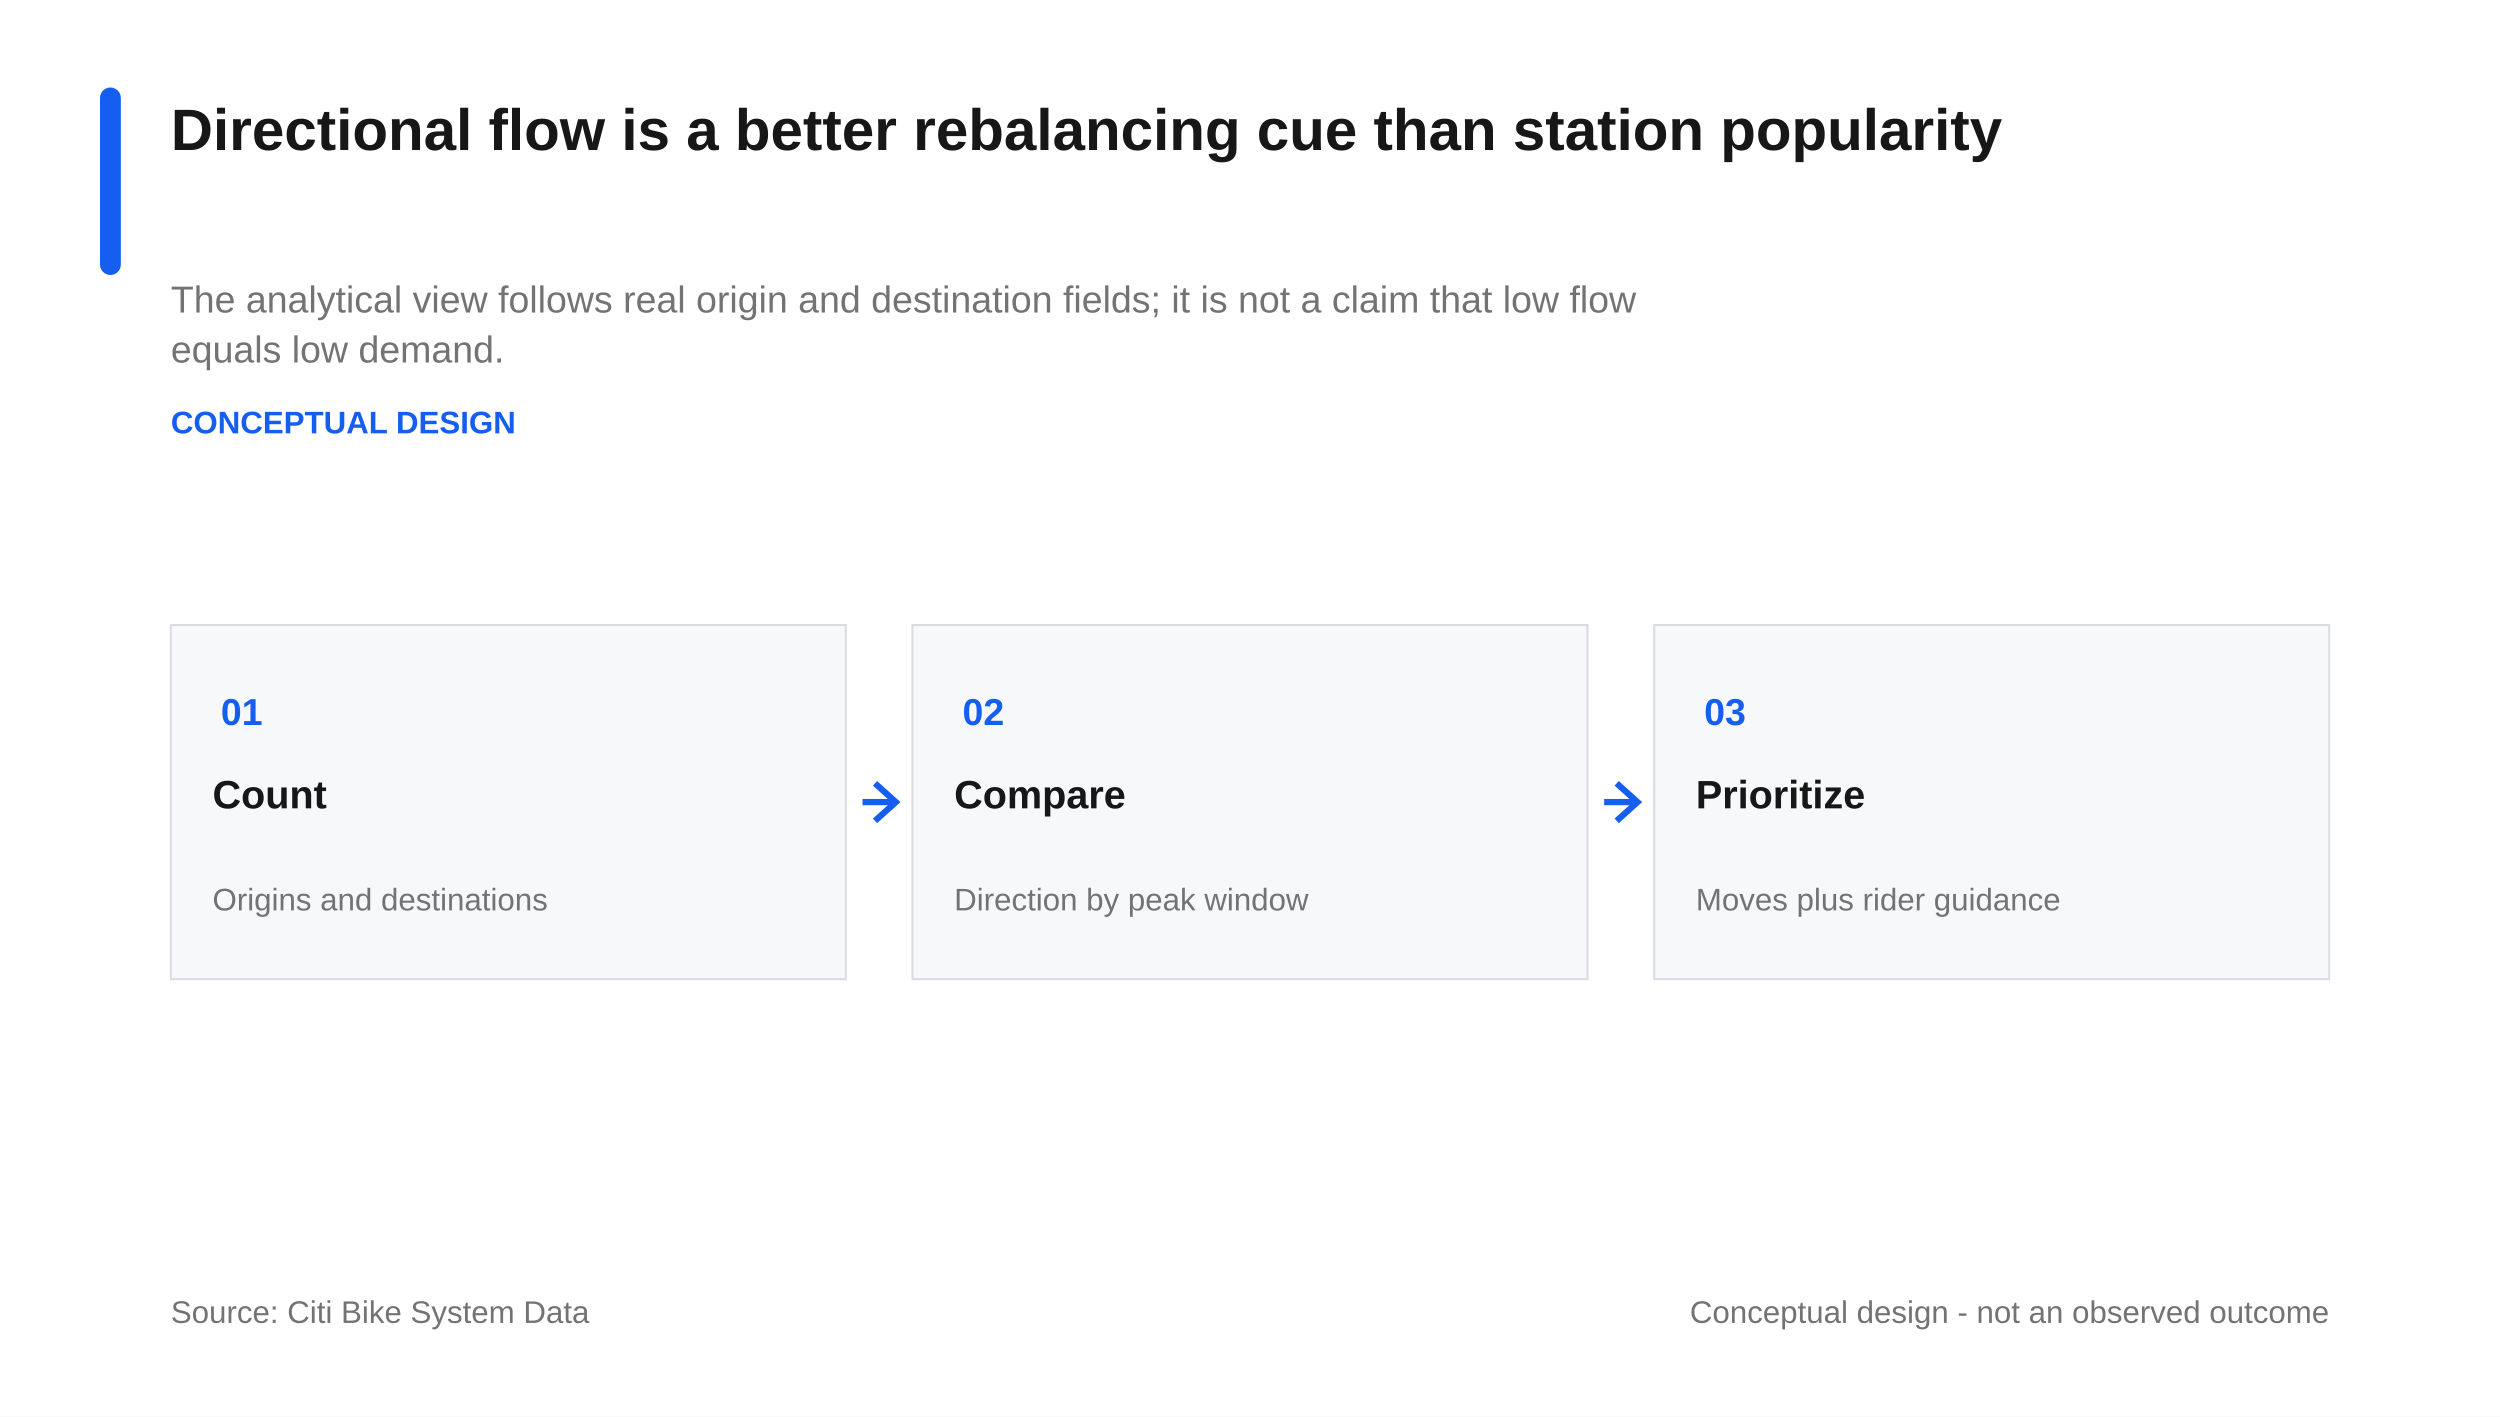
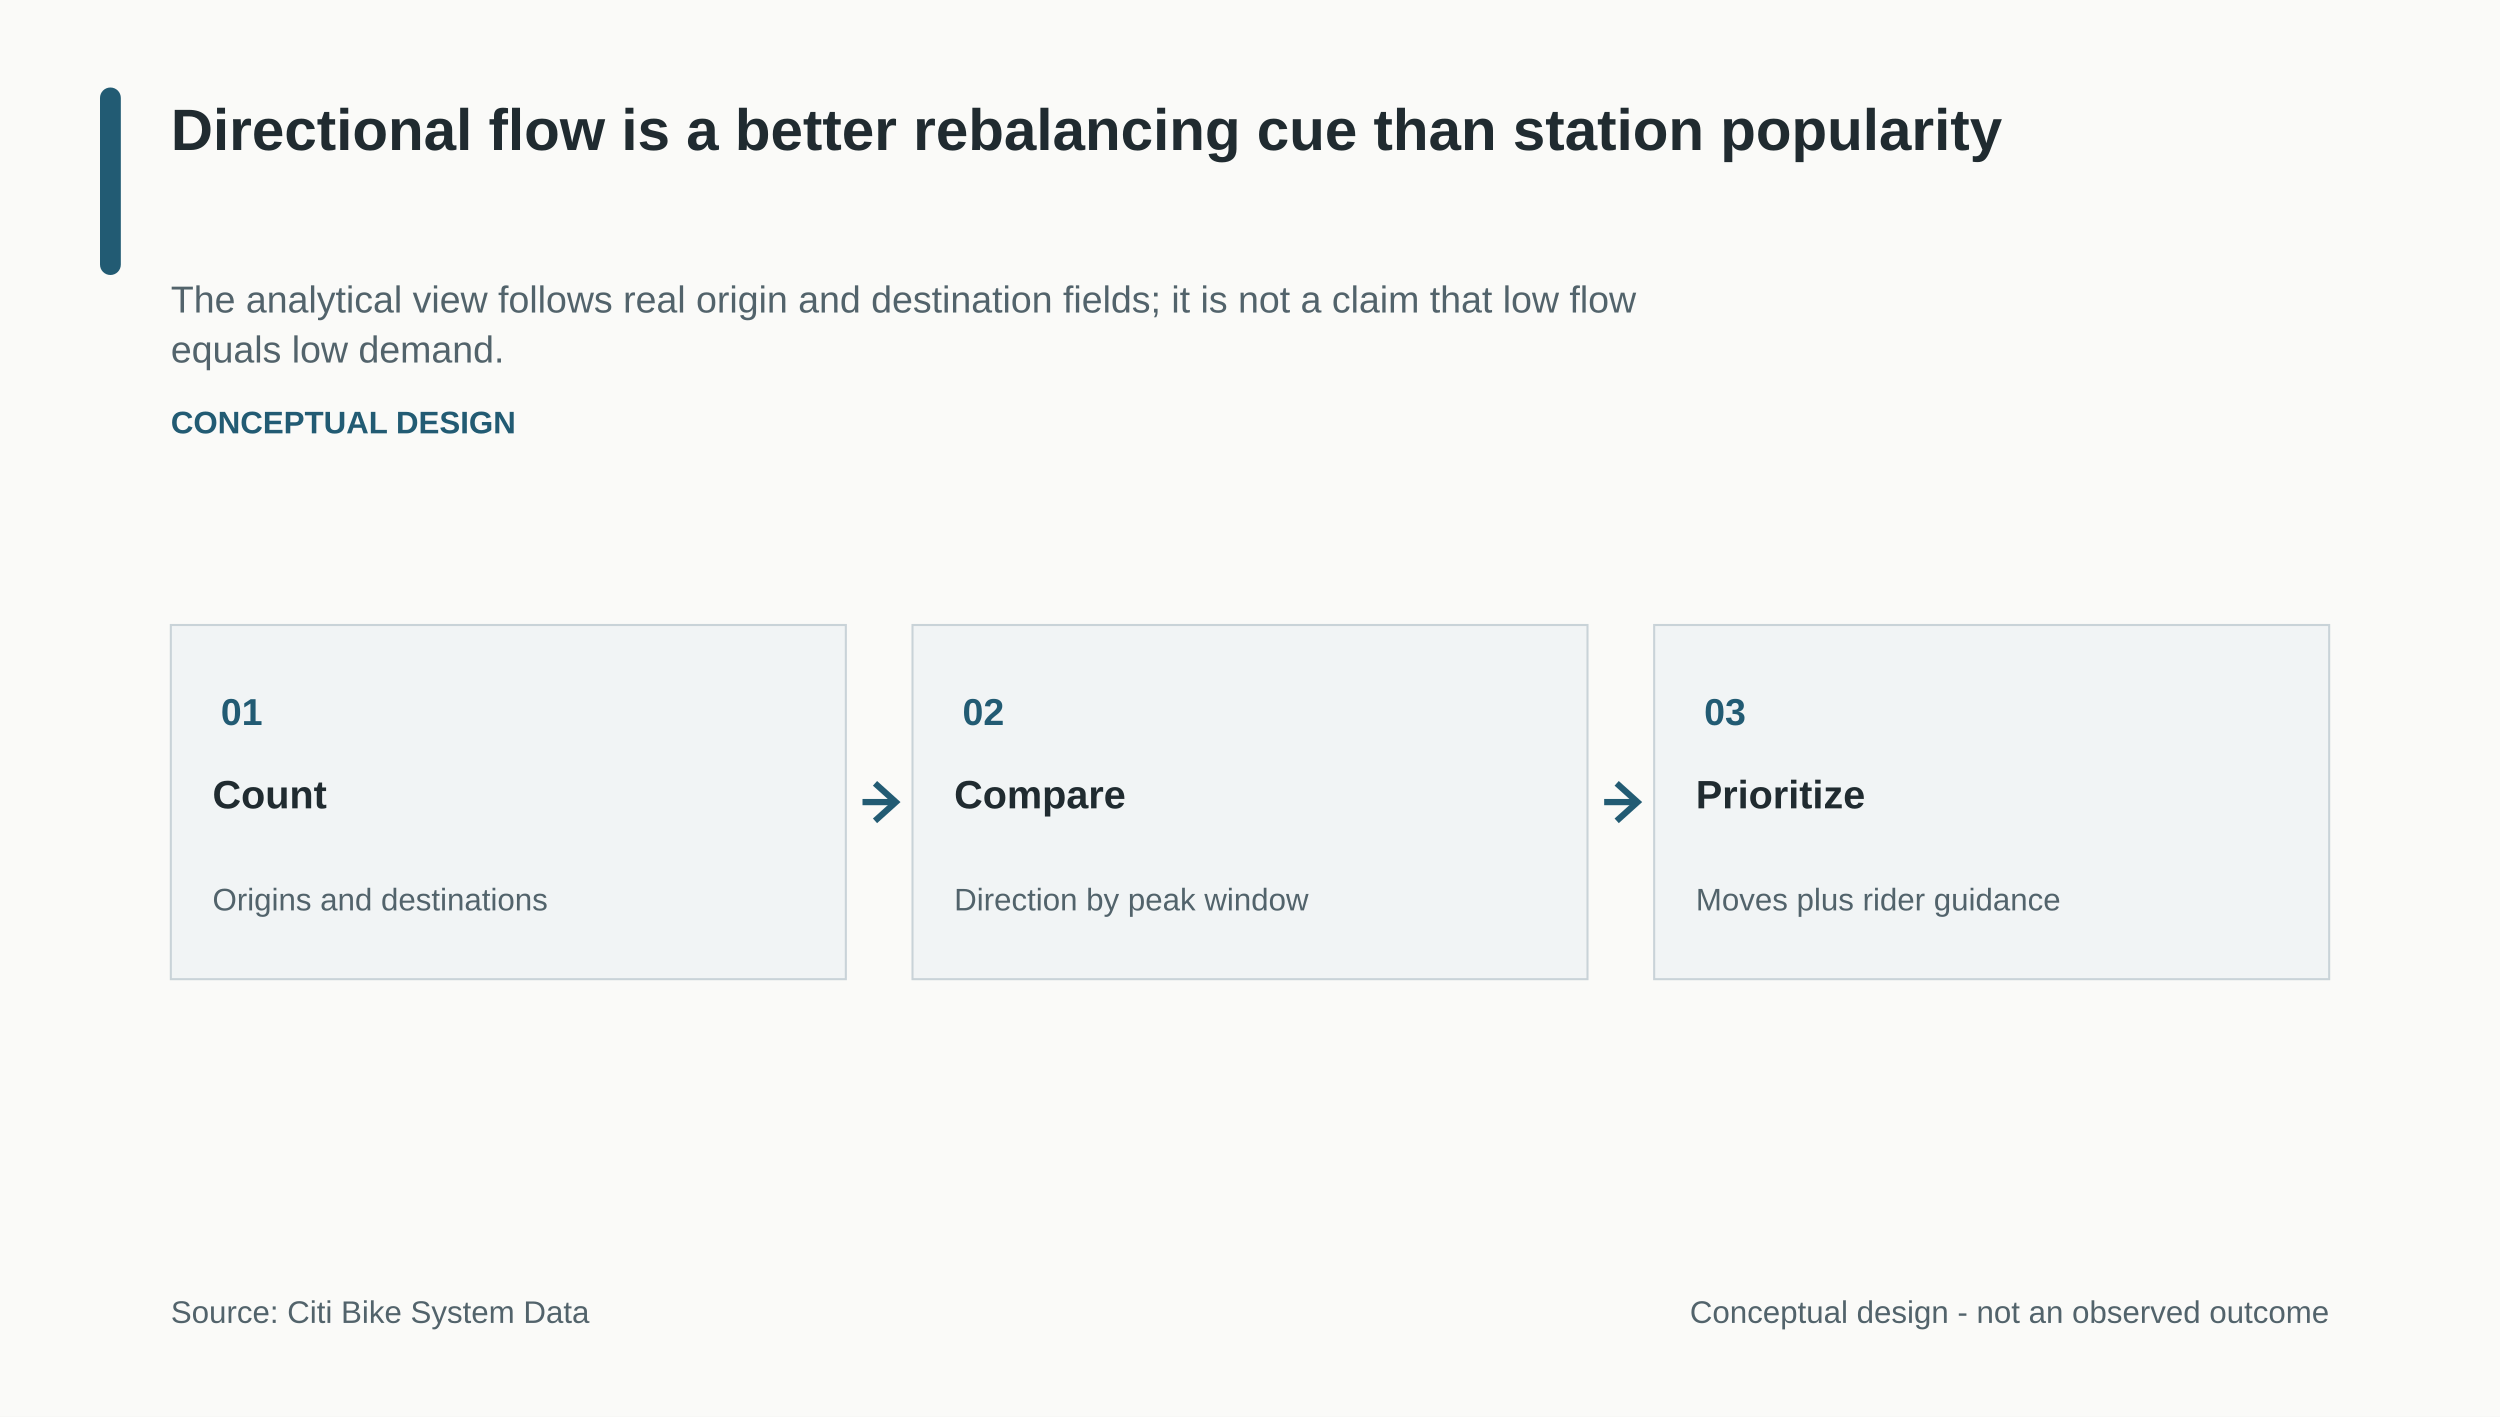
<svg xmlns="http://www.w3.org/2000/svg" width="1200" height="680" viewBox="0 0 1200 680" role="img" aria-labelledby="title desc">
-   <rect width="1200" height="680" fill="#ffffff" />
-   <rect x="48" y="42" width="10" height="90" rx="5" fill="#155eef" />
-   <text x="82" y="72" fill="#171717" font-family="Arial, sans-serif" font-size="28px" font-weight="700" text-anchor="start">Directional flow is a better rebalancing cue than station popularity</text>
-   <text x="82" y="150" fill="#737373" font-family="Arial, sans-serif" font-size="18px" font-weight="400" text-anchor="start">The analytical view follows real origin and destination fields; it is not a claim that low flow</text>
-   <text x="82" y="174" fill="#737373" font-family="Arial, sans-serif" font-size="18px" font-weight="400" text-anchor="start">equals low demand.</text>
-   <text x="82" y="208" fill="#155eef" font-family="Arial, sans-serif" font-size="15px" font-weight="700" text-anchor="start">CONCEPTUAL DESIGN</text>
-   <rect x="82.0" y="300" width="324.0" height="170" fill="#f7f8fa" stroke="#d9dde3" />
-   <text x="106.0" y="348" fill="#155eef" font-family="Arial, sans-serif" font-size="18px" font-weight="700" text-anchor="start">01</text>
-   <text x="102.0" y="388" fill="#171717" font-family="Arial, sans-serif" font-size="19px" font-weight="700" text-anchor="start">Count</text>
-   <text x="102.0" y="437" fill="#737373" font-family="Arial, sans-serif" font-size="15px" font-weight="400" text-anchor="start">Origins and destinations</text>
-   <line x1="414.0" y1="385" x2="430.0" y2="385" stroke="#155eef" stroke-width="3" />
-   <path d="M 420.0 376 L 430.0 385 L 420.0 394" fill="none" stroke="#155eef" stroke-width="3" />
-   <rect x="438.0" y="300" width="324.0" height="170" fill="#f7f8fa" stroke="#d9dde3" />
-   <text x="462.0" y="348" fill="#155eef" font-family="Arial, sans-serif" font-size="18px" font-weight="700" text-anchor="start">02</text>
-   <text x="458.0" y="388" fill="#171717" font-family="Arial, sans-serif" font-size="19px" font-weight="700" text-anchor="start">Compare</text>
-   <text x="458.0" y="437" fill="#737373" font-family="Arial, sans-serif" font-size="15px" font-weight="400" text-anchor="start">Direction by peak window</text>
-   <line x1="770.0" y1="385" x2="786.0" y2="385" stroke="#155eef" stroke-width="3" />
-   <path d="M 776.0 376 L 786.0 385 L 776.0 394" fill="none" stroke="#155eef" stroke-width="3" />
-   <rect x="794.0" y="300" width="324.0" height="170" fill="#f7f8fa" stroke="#d9dde3" />
-   <text x="818.0" y="348" fill="#155eef" font-family="Arial, sans-serif" font-size="18px" font-weight="700" text-anchor="start">03</text>
-   <text x="814.0" y="388" fill="#171717" font-family="Arial, sans-serif" font-size="19px" font-weight="700" text-anchor="start">Prioritize</text>
-   <text x="814.0" y="437" fill="#737373" font-family="Arial, sans-serif" font-size="15px" font-weight="400" text-anchor="start">Moves plus rider guidance</text>
-   <text x="82" y="635" fill="#737373" font-family="Arial, sans-serif" font-size="15px" font-weight="400" text-anchor="start">Source: Citi Bike System Data</text>
-   <text x="1118" y="635" fill="#737373" font-family="Arial, sans-serif" font-size="15px" font-weight="400" text-anchor="end">Conceptual design - not an observed outcome</text>
+   <rect width="1200" height="680" fill="#FAFAF8" />
+   <rect x="48" y="42" width="10" height="90" rx="5" fill="#225B73" />
+   <text x="82" y="72" fill="#202B30" font-family="Arial, sans-serif" font-size="28px" font-weight="700" text-anchor="start">Directional flow is a better rebalancing cue than station popularity</text>
+   <text x="82" y="150" fill="#52636B" font-family="Arial, sans-serif" font-size="18px" font-weight="400" text-anchor="start">The analytical view follows real origin and destination fields; it is not a claim that low flow</text>
+   <text x="82" y="174" fill="#52636B" font-family="Arial, sans-serif" font-size="18px" font-weight="400" text-anchor="start">equals low demand.</text>
+   <text x="82" y="208" fill="#225B73" font-family="Arial, sans-serif" font-size="15px" font-weight="700" text-anchor="start">CONCEPTUAL DESIGN</text>
+   <rect x="82.0" y="300" width="324.0" height="170" fill="#F1F4F5" stroke="#C9D3D8" />
+   <text x="106.0" y="348" fill="#225B73" font-family="Arial, sans-serif" font-size="18px" font-weight="700" text-anchor="start">01</text>
+   <text x="102.0" y="388" fill="#202B30" font-family="Arial, sans-serif" font-size="19px" font-weight="700" text-anchor="start">Count</text>
+   <text x="102.0" y="437" fill="#52636B" font-family="Arial, sans-serif" font-size="15px" font-weight="400" text-anchor="start">Origins and destinations</text>
+   <line x1="414.0" y1="385" x2="430.0" y2="385" stroke="#225B73" stroke-width="3" />
+   <path d="M 420.0 376 L 430.0 385 L 420.0 394" fill="none" stroke="#225B73" stroke-width="3" />
+   <rect x="438.0" y="300" width="324.0" height="170" fill="#F1F4F5" stroke="#C9D3D8" />
+   <text x="462.0" y="348" fill="#225B73" font-family="Arial, sans-serif" font-size="18px" font-weight="700" text-anchor="start">02</text>
+   <text x="458.0" y="388" fill="#202B30" font-family="Arial, sans-serif" font-size="19px" font-weight="700" text-anchor="start">Compare</text>
+   <text x="458.0" y="437" fill="#52636B" font-family="Arial, sans-serif" font-size="15px" font-weight="400" text-anchor="start">Direction by peak window</text>
+   <line x1="770.0" y1="385" x2="786.0" y2="385" stroke="#225B73" stroke-width="3" />
+   <path d="M 776.0 376 L 786.0 385 L 776.0 394" fill="none" stroke="#225B73" stroke-width="3" />
+   <rect x="794.0" y="300" width="324.0" height="170" fill="#F1F4F5" stroke="#C9D3D8" />
+   <text x="818.0" y="348" fill="#225B73" font-family="Arial, sans-serif" font-size="18px" font-weight="700" text-anchor="start">03</text>
+   <text x="814.0" y="388" fill="#202B30" font-family="Arial, sans-serif" font-size="19px" font-weight="700" text-anchor="start">Prioritize</text>
+   <text x="814.0" y="437" fill="#52636B" font-family="Arial, sans-serif" font-size="15px" font-weight="400" text-anchor="start">Moves plus rider guidance</text>
+   <text x="82" y="635" fill="#52636B" font-family="Arial, sans-serif" font-size="15px" font-weight="400" text-anchor="start">Source: Citi Bike System Data</text>
+   <text x="1118" y="635" fill="#52636B" font-family="Arial, sans-serif" font-size="15px" font-weight="400" text-anchor="end">Conceptual design - not an observed outcome</text>
</svg>
